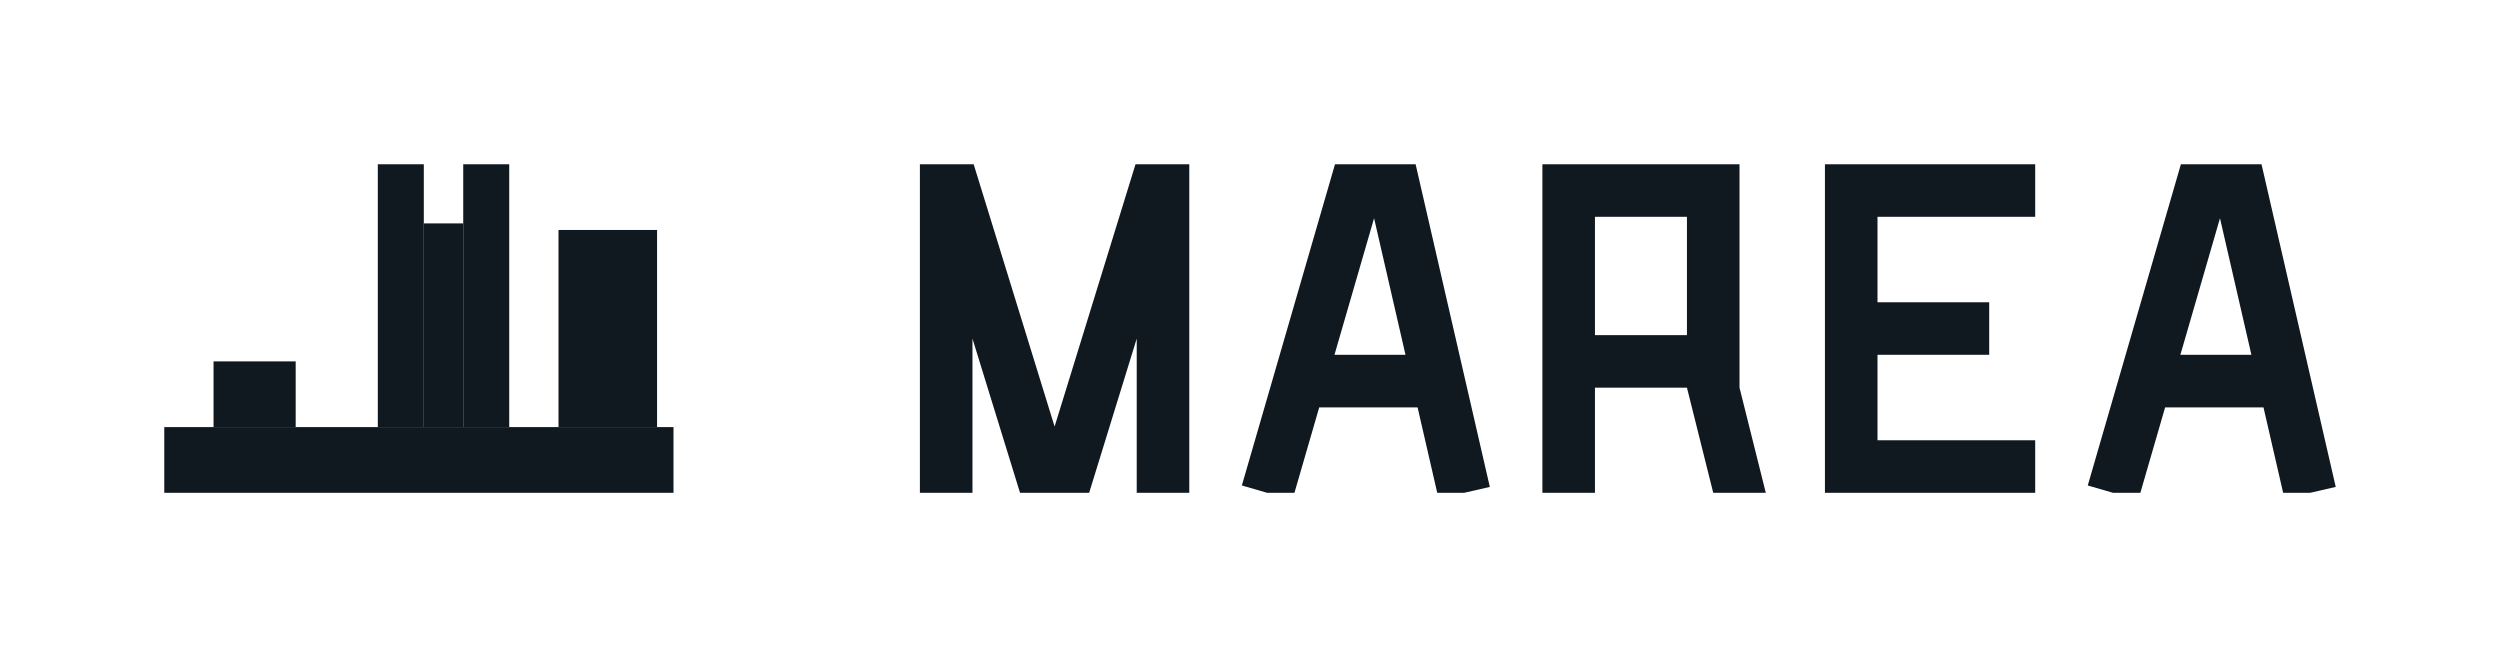
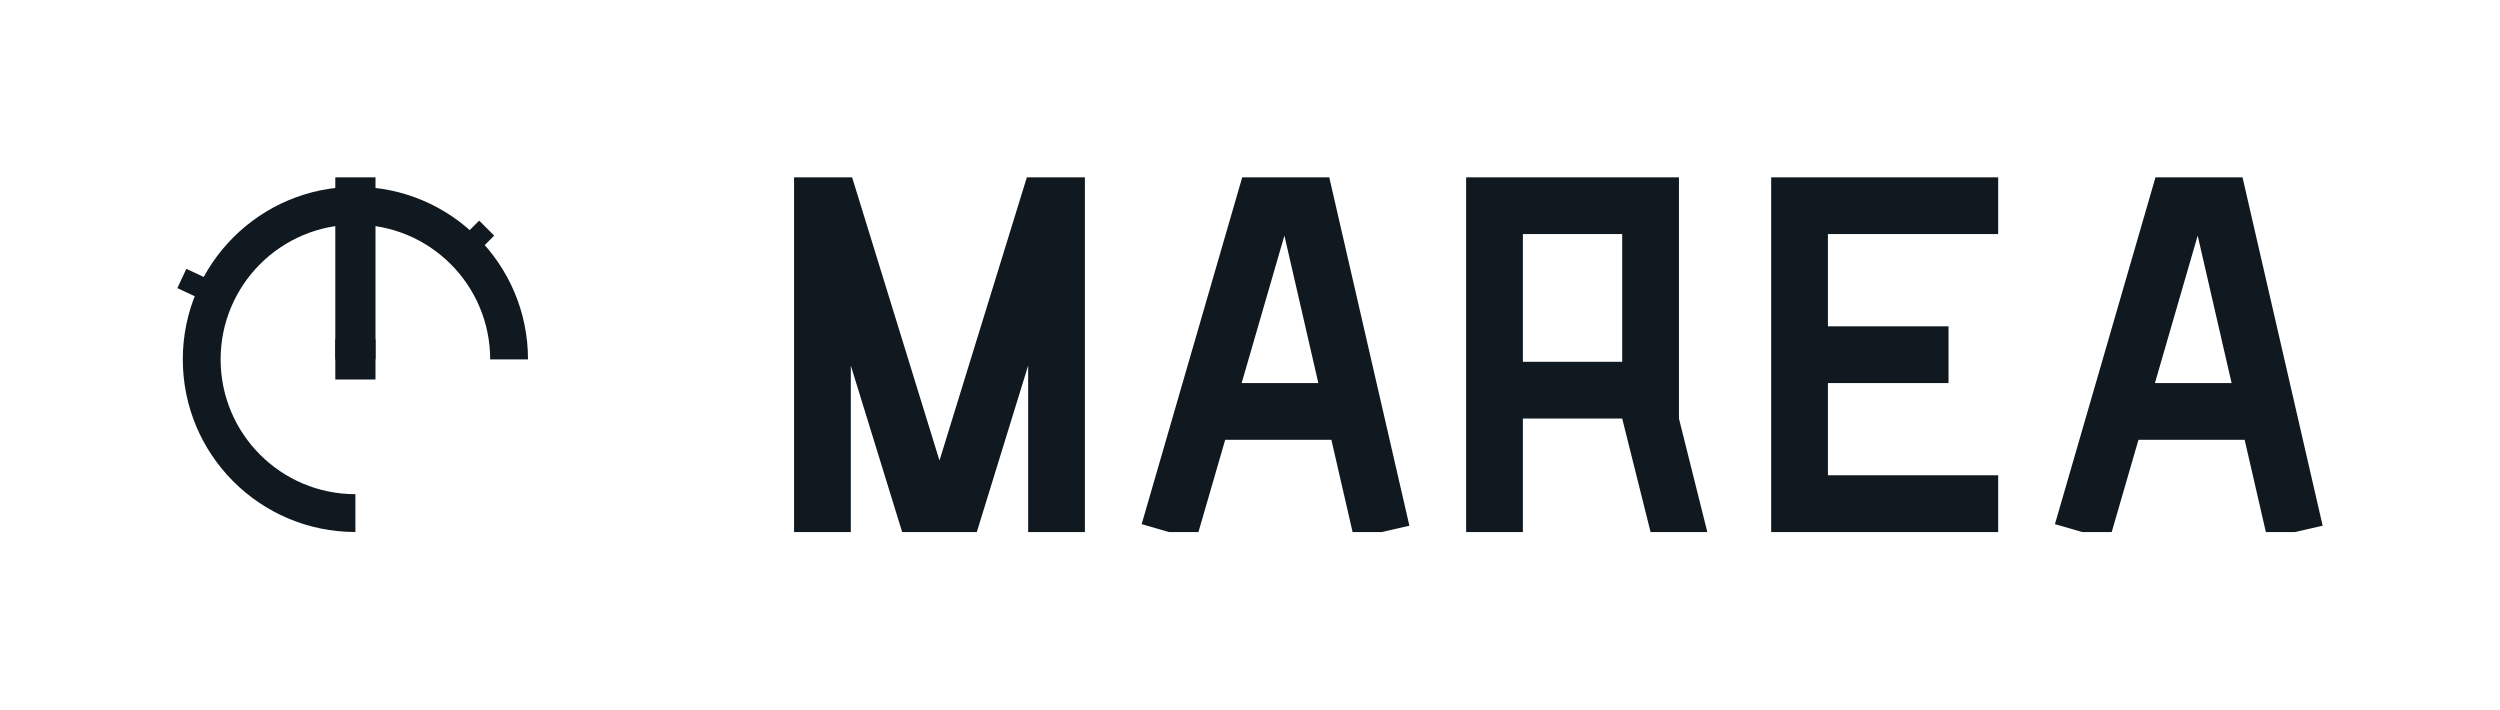
- <svg xmlns="http://www.w3.org/2000/svg" viewBox="0 0 760.96 200" width="760.96" height="200" role="img" aria-labelledby="lm-t lm-d" color="#101820">
-   <g transform="translate(50 10) scale(10)">
-     <path fill="currentColor" d="M0 12 L15.5 12 L15.5 14 L0 14Z" />
-     <path fill="currentColor" d="M1.5 10 L4 10 L4 12 L1.5 12Z" />
-     <path fill="currentColor" d="M6.5 4 L7.9 4 L7.9 12 L6.5 12Z" />
-     <path fill="currentColor" d="M9.1 4 L10.5 4 L10.5 12 L9.1 12Z" />
-     <path fill="currentColor" d="M7.9 5.8 L9.1 5.8 L9.1 12 L7.9 12Z" />
-     <path fill="currentColor" d="M12 6 L15 6 L15 12 L12 12Z" />
+ <svg xmlns="http://www.w3.org/2000/svg" viewBox="0 0 704.83 200" width="704.83" height="200" role="img" aria-labelledby="lm-t lm-d" color="#101820">
+   <g transform="translate(46.87 48) scale(3.333)">
+     <path fill="currentColor" d="M16 30.6A14.6 14.6 0 1 1 30.6 16L27.4 16A11.4 11.4 0 1 0 16 27.4Z" />
+     <path fill="currentColor" d="M14.3 0.6 L17.7 0.6 L17.7 16 L14.3 16Z" />
+     <path fill="currentColor" d="M14.3 14.3 L17.7 14.3 L17.7 17.7 L14.3 17.7Z" />
+     <path fill="currentColor" d="M2.57 10.73 L0.94 9.97 L1.7 8.34 L3.33 9.1Z" />
+     <path fill="currentColor" d="M25.55 5.18 L26.47 4.26 L27.74 5.53 L26.82 6.45Z" />
  </g>
-   <g transform="translate(280 50)">
+   <g transform="translate(223.87 50)">
    <path fill="currentColor" d="M0 0 L16 0 L16 100 L0 100ZM66 0 L82 0 L82 100 L66 100ZM16.37 0 L42.9 86 L39.1 86 L65.63 0 L74 0 L81.64 2.36 L51.52 100 L30.48 100 L0.36 2.36 L8 0ZM98 97.77 L126.35 0 L150.89 0 L173.48 98.21 L165.68 100 L157.47 100 L136.31 8 L140.69 8 L114.01 100 L105.68 100ZM111.68 58 L159.68 58 L159.68 74 L111.68 74ZM189.48 0 L205.48 0 L205.48 100 L189.48 100ZM189.48 0 L249.48 0 L249.48 16 L189.48 16ZM233.48 16 L249.48 16 L249.48 52 L233.48 52ZM189.48 52 L249.48 52 L249.48 68 L189.48 68ZM233.48 68 L249.48 68 L257.48 100 L241.48 100ZM275.48 0 L291.48 0 L291.48 100 L275.48 100ZM275.48 0 L339.48 0 L339.48 16 L275.48 16ZM275.48 42 L325.48 42 L325.48 58 L275.48 58ZM275.48 84 L339.48 84 L339.48 100 L275.48 100ZM355.48 97.77 L383.83 0 L408.37 0 L430.96 98.21 L423.16 100 L414.95 100 L393.79 8 L398.17 8 L371.49 100 L363.16 100ZM369.16 58 L417.16 58 L417.16 74 L369.16 74Z" />
  </g>
</svg>
